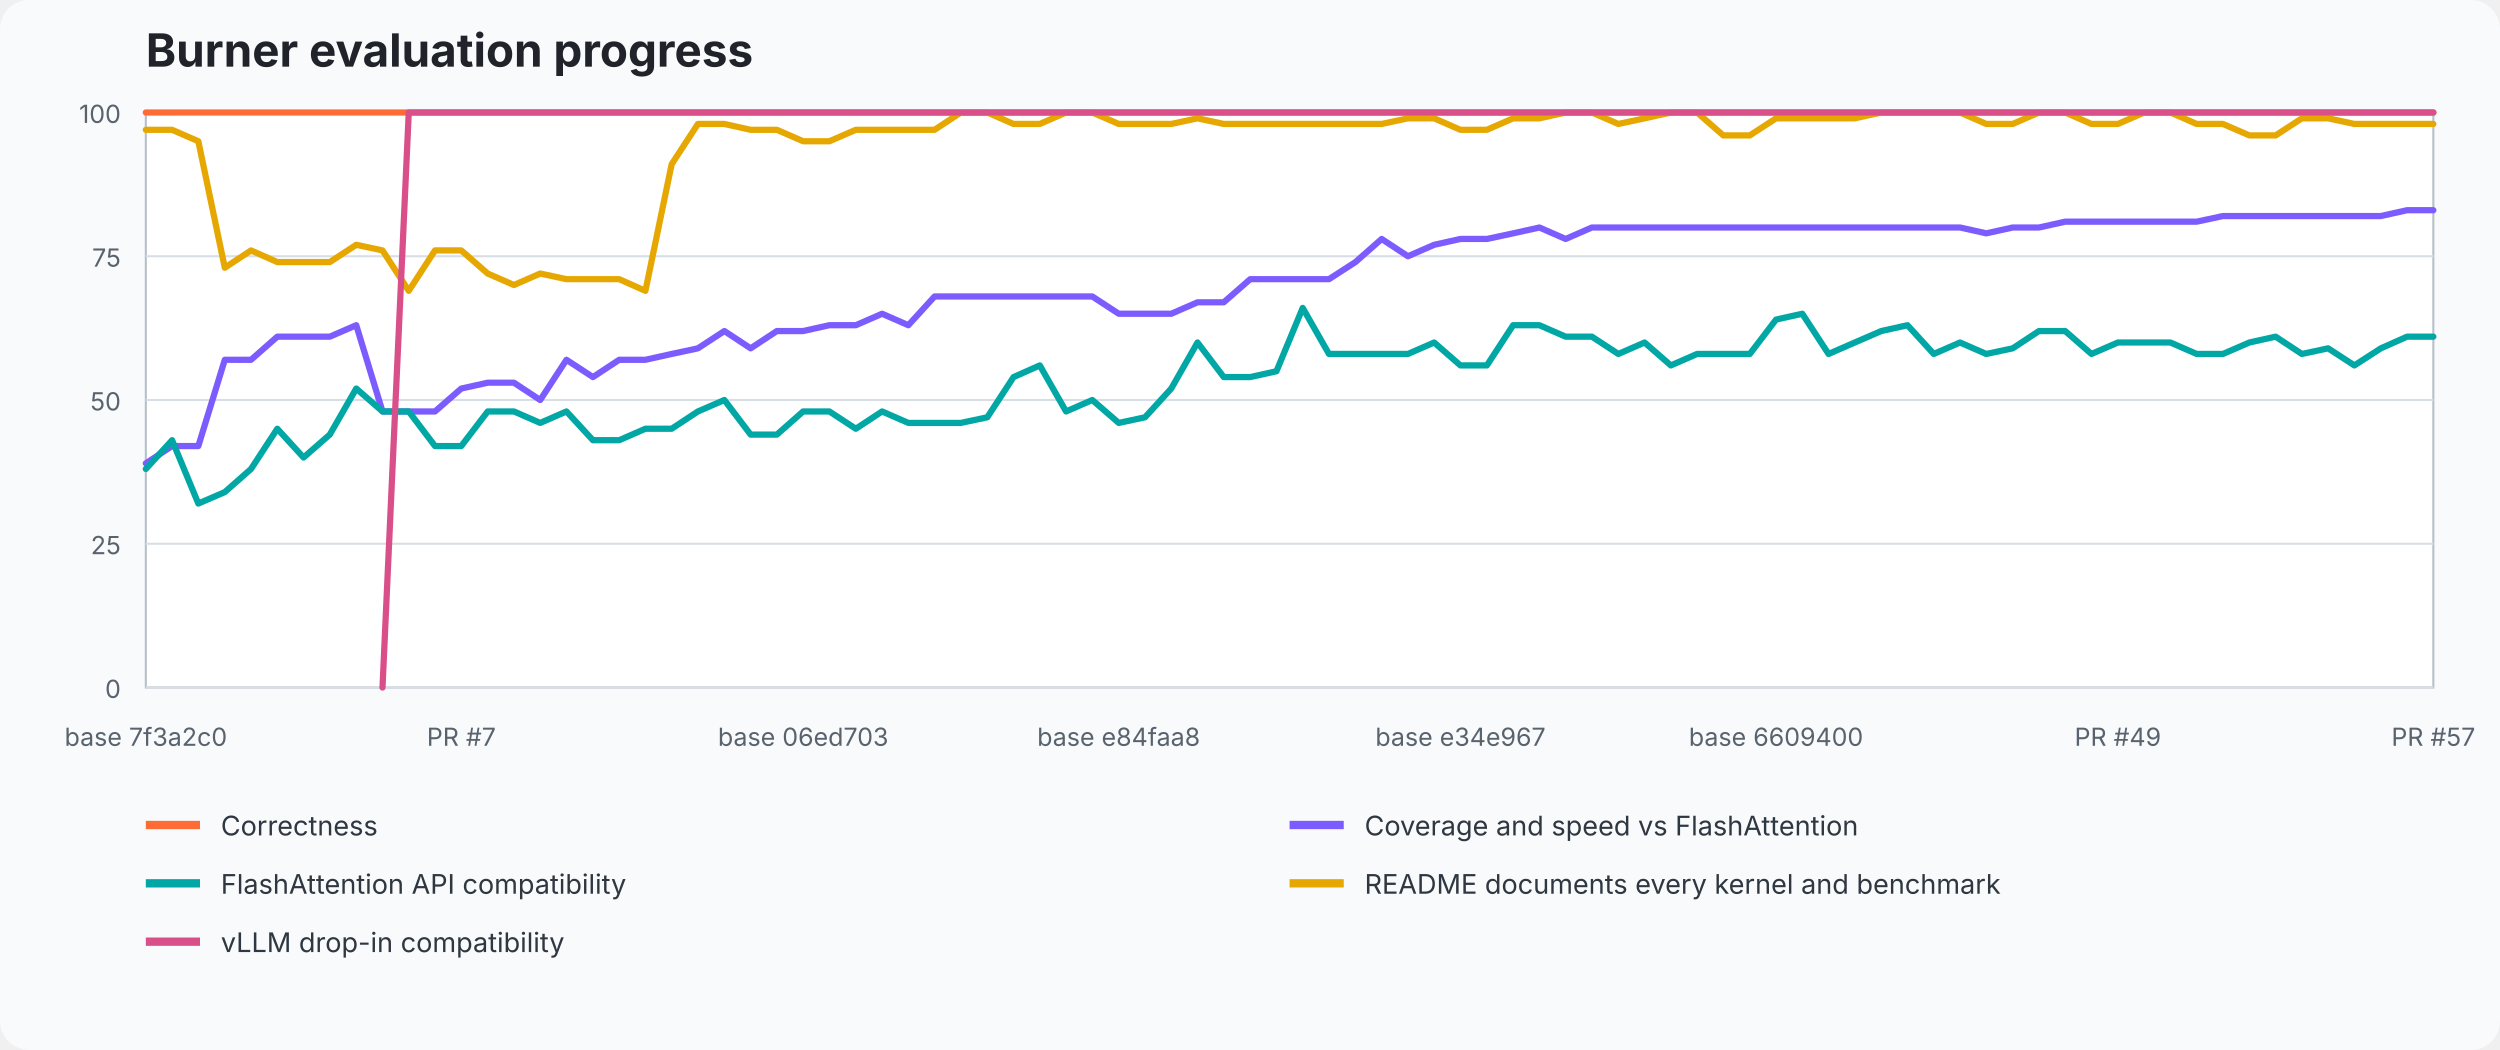
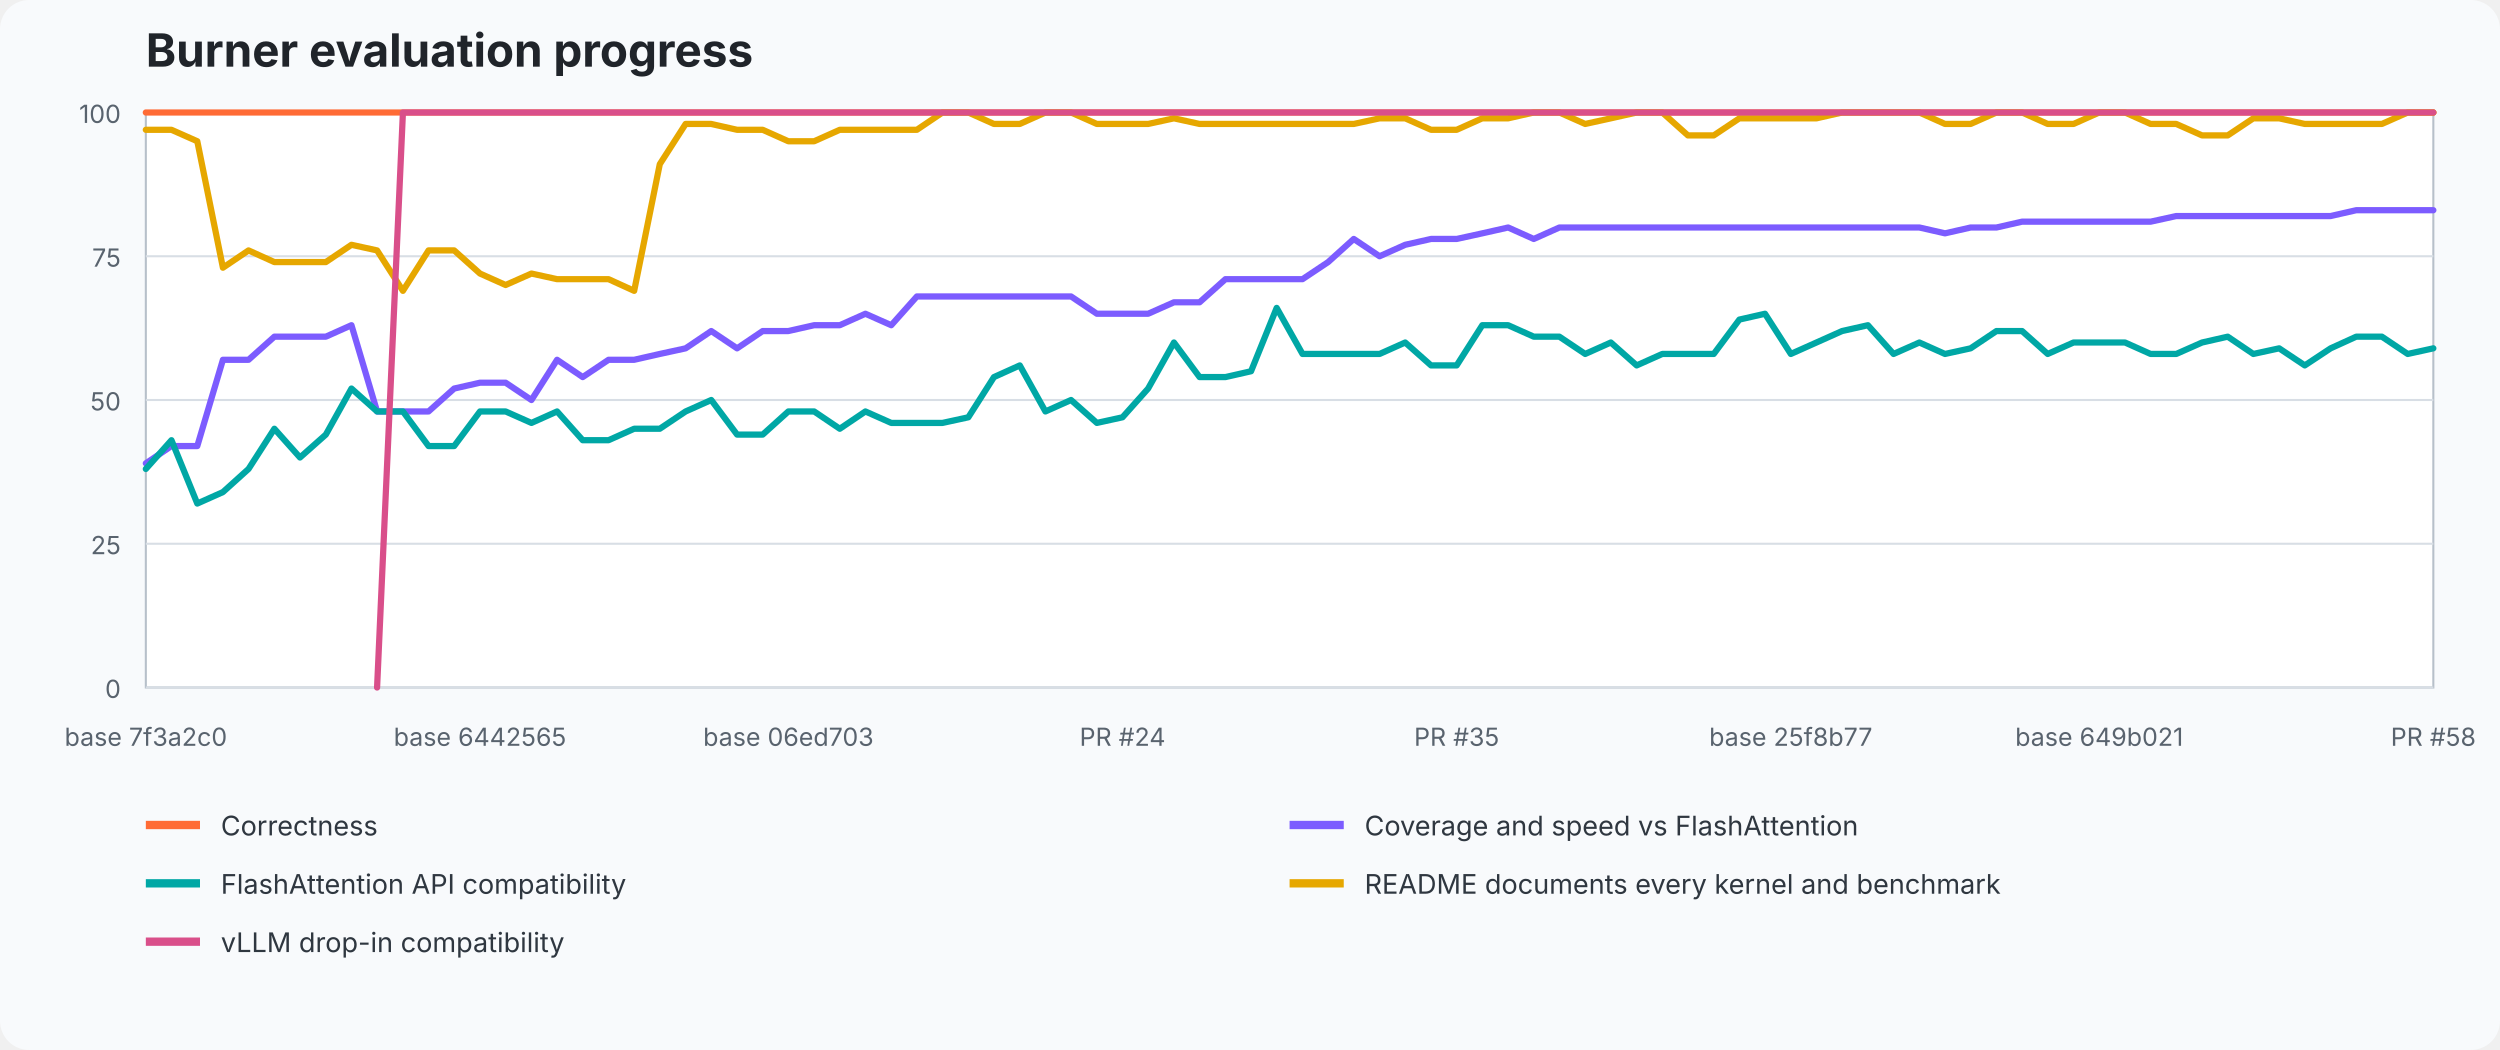
<svg xmlns="http://www.w3.org/2000/svg" width="1200" height="504" viewBox="0 0 1200 504" role="img" aria-labelledby="title desc">
  <style>text{font-family:ui-sans-serif,system-ui,-apple-system,BlinkMacSystemFont,"Segoe UI",sans-serif}.title{font-size:22px;font-weight:700;fill:#20242a}.axis{font-size:12px;fill:#59636e}.legend{font-size:13px;fill:#2f3740}.grid{stroke:#d8dee5;stroke-width:1}.plot{fill:#fff;stroke:#b7c0ca}</style>
  <rect width="100%" height="100%" fill="#f8fafc" rx="14" />
  <text x="70" y="32" class="title">Burner evaluation progress</text>
  <rect x="70" y="54" width="1098" height="276" class="plot" />
  <line x1="70" y1="330" x2="1168" y2="330" class="grid" />
  <text x="58" y="335" text-anchor="end" class="axis">0</text>
  <line x1="70" y1="261" x2="1168" y2="261" class="grid" />
  <text x="58" y="266" text-anchor="end" class="axis">25</text>
  <line x1="70" y1="192" x2="1168" y2="192" class="grid" />
  <text x="58" y="197" text-anchor="end" class="axis">50</text>
  <line x1="70" y1="123" x2="1168" y2="123" class="grid" />
  <text x="58" y="128" text-anchor="end" class="axis">75</text>
  <line x1="70" y1="54" x2="1168" y2="54" class="grid" />
  <text x="58" y="59" text-anchor="end" class="axis">100</text>
-   <polyline points="70.0,54.0 82.6,54.0 95.2,54.0 107.9,54.0 120.5,54.0 133.1,54.0 145.7,54.0 158.3,54.0 171.0,54.0 183.6,54.0 196.2,54.0 208.8,54.0 221.4,54.0 234.1,54.0 246.7,54.0 259.3,54.0 271.9,54.0 284.6,54.0 297.2,54.0 309.8,54.0 322.4,54.0 335.0,54.0 347.7,54.0 360.3,54.0 372.9,54.0 385.5,54.0 398.1,54.0 410.8,54.0 423.4,54.0 436.0,54.0 448.6,54.0 461.2,54.0 473.9,54.0 486.5,54.0 499.1,54.0 511.7,54.0 524.3,54.0 537.0,54.0 549.6,54.0 562.2,54.0 574.8,54.0 587.4,54.0 600.1,54.0 612.7,54.0 625.3,54.0 637.9,54.0 650.6,54.0 663.2,54.0 675.8,54.0 688.4,54.0 701.0,54.0 713.7,54.0 726.3,54.0 738.9,54.0 751.5,54.0 764.1,54.0 776.8,54.0 789.4,54.0 802.0,54.0 814.6,54.0 827.2,54.0 839.9,54.0 852.5,54.0 865.1,54.0 877.7,54.0 890.3,54.0 903.0,54.0 915.6,54.0 928.2,54.0 940.8,54.0 953.4,54.0 966.1,54.0 978.7,54.0 991.3,54.0 1003.9,54.0 1016.6,54.0 1029.2,54.0 1041.8,54.0 1054.4,54.0 1067.0,54.0 1079.7,54.0 1092.3,54.0 1104.9,54.0 1117.5,54.0 1130.1,54.0 1142.8,54.0 1155.4,54.0 1168.0,54.0" fill="none" stroke="#ff6b35" stroke-width="3" stroke-linejoin="round" stroke-linecap="round" />
-   <polyline points="70.0,222.4 82.6,214.1 95.2,214.1 107.9,172.7 120.5,172.7 133.1,161.6 145.7,161.6 158.3,161.6 171.0,156.1 183.6,197.5 196.2,197.5 208.8,197.5 221.4,186.5 234.1,183.7 246.7,183.7 259.3,192.0 271.9,172.7 284.6,181.0 297.2,172.7 309.8,172.7 322.4,169.9 335.0,167.2 347.7,158.9 360.3,167.2 372.9,158.9 385.5,158.9 398.1,156.1 410.8,156.1 423.4,150.6 436.0,156.1 448.6,142.3 461.2,142.3 473.9,142.3 486.5,142.3 499.1,142.3 511.7,142.3 524.3,142.3 537.0,150.6 549.6,150.6 562.2,150.6 574.8,145.1 587.4,145.1 600.1,134.0 612.7,134.0 625.3,134.0 637.9,134.0 650.6,125.8 663.2,114.7 675.8,123.0 688.4,117.5 701.0,114.7 713.7,114.7 726.3,112.0 738.9,109.2 751.5,114.7 764.1,109.2 776.8,109.2 789.4,109.2 802.0,109.2 814.6,109.2 827.2,109.2 839.9,109.2 852.5,109.2 865.1,109.2 877.7,109.2 890.3,109.2 903.0,109.2 915.6,109.2 928.2,109.2 940.8,109.2 953.4,112.0 966.1,109.2 978.7,109.2 991.3,106.4 1003.9,106.4 1016.6,106.4 1029.2,106.4 1041.8,106.4 1054.4,106.4 1067.0,103.7 1079.7,103.7 1092.3,103.7 1104.9,103.7 1117.5,103.7 1130.1,103.7 1142.8,103.7 1155.4,100.9 1168.0,100.9" fill="none" stroke="#7c5cff" stroke-width="3" stroke-linejoin="round" stroke-linecap="round" />
-   <polyline points="70.0,225.1 82.6,211.3 95.2,241.7 107.9,236.2 120.5,225.1 133.1,205.8 145.7,219.6 158.3,208.6 171.0,186.5 183.6,197.5 196.2,197.5 208.8,214.1 221.4,214.1 234.1,197.5 246.7,197.5 259.3,203.0 271.9,197.5 284.6,211.3 297.2,211.3 309.8,205.8 322.4,205.8 335.0,197.5 347.7,192.0 360.3,208.6 372.9,208.6 385.5,197.5 398.1,197.5 410.8,205.8 423.4,197.5 436.0,203.0 448.6,203.0 461.2,203.0 473.9,200.3 486.5,181.0 499.1,175.4 511.7,197.5 524.3,192.0 537.0,203.0 549.6,200.3 562.2,186.5 574.8,164.4 587.4,181.0 600.1,181.0 612.7,178.2 625.3,147.8 637.9,169.9 650.6,169.9 663.2,169.9 675.8,169.9 688.4,164.4 701.0,175.4 713.7,175.4 726.3,156.1 738.9,156.1 751.5,161.6 764.1,161.6 776.8,169.9 789.4,164.4 802.0,175.4 814.6,169.9 827.2,169.9 839.9,169.9 852.5,153.4 865.1,150.6 877.7,169.9 890.3,164.4 903.0,158.9 915.6,156.1 928.2,169.9 940.8,164.4 953.4,169.9 966.1,167.2 978.7,158.9 991.3,158.9 1003.9,169.9 1016.6,164.4 1029.2,164.4 1041.8,164.4 1054.4,169.9 1067.0,169.9 1079.7,164.4 1092.3,161.6 1104.9,169.9 1117.5,167.2 1130.1,175.4 1142.8,167.2 1155.4,161.6 1168.0,161.6" fill="none" stroke="#00a7a5" stroke-width="3" stroke-linejoin="round" stroke-linecap="round" />
-   <polyline points="70.0,62.3 82.6,62.3 95.2,67.8 107.9,128.5 120.5,120.2 133.1,125.8 145.7,125.8 158.3,125.8 171.0,117.5 183.6,120.2 196.2,139.6 208.8,120.2 221.4,120.2 234.1,131.3 246.7,136.8 259.3,131.3 271.9,134.0 284.6,134.0 297.2,134.0 309.8,139.6 322.4,78.8 335.0,59.5 347.7,59.5 360.3,62.3 372.9,62.3 385.5,67.8 398.1,67.8 410.8,62.3 423.4,62.3 436.0,62.3 448.6,62.3 461.2,54.0 473.9,54.0 486.5,59.5 499.1,59.5 511.7,54.0 524.3,54.0 537.0,59.5 549.6,59.5 562.2,59.5 574.8,56.8 587.4,59.5 600.1,59.5 612.7,59.5 625.3,59.5 637.9,59.5 650.6,59.5 663.2,59.5 675.8,56.8 688.4,56.8 701.0,62.3 713.7,62.3 726.3,56.8 738.9,56.8 751.5,54.0 764.1,54.0 776.8,59.5 789.4,56.8 802.0,54.0 814.6,54.0 827.2,65.0 839.9,65.0 852.5,56.8 865.1,56.8 877.7,56.8 890.3,56.8 903.0,54.0 915.6,54.0 928.2,54.0 940.8,54.0 953.4,59.5 966.1,59.5 978.7,54.0 991.3,54.0 1003.9,59.5 1016.6,59.5 1029.2,54.0 1041.8,54.0 1054.4,59.5 1067.0,59.5 1079.7,65.0 1092.3,65.0 1104.9,56.8 1117.5,56.8 1130.1,59.5 1142.8,59.5 1155.4,59.5 1168.0,59.5" fill="none" stroke="#e6a700" stroke-width="3" stroke-linejoin="round" stroke-linecap="round" />
-   <polyline points="183.6,330.0 196.2,54.0 208.8,54.0 221.4,54.0 234.1,54.0 246.7,54.0 259.3,54.0 271.9,54.0 284.6,54.0 297.2,54.0 309.8,54.0 322.4,54.0 335.0,54.0 347.7,54.0 360.3,54.0 372.9,54.0 385.5,54.0 398.1,54.0 410.8,54.0 423.4,54.0 436.0,54.0 448.6,54.0 461.2,54.0 473.9,54.0 486.5,54.0 499.1,54.0 511.7,54.0 524.3,54.0 537.0,54.0 549.6,54.0 562.2,54.0 574.8,54.0 587.4,54.0 600.1,54.0 612.7,54.0 625.3,54.0 637.9,54.0 650.6,54.0 663.2,54.0 675.8,54.0 688.4,54.0 701.0,54.0 713.7,54.0 726.3,54.0 738.9,54.0 751.5,54.0 764.1,54.0 776.8,54.0 789.4,54.0 802.0,54.0 814.6,54.0 827.2,54.0 839.9,54.0 852.5,54.0 865.1,54.0 877.7,54.0 890.3,54.0 903.0,54.0 915.6,54.0 928.2,54.0 940.8,54.0 953.4,54.0 966.1,54.0 978.7,54.0 991.3,54.0 1003.9,54.0 1016.6,54.0 1029.2,54.0 1041.8,54.0 1054.4,54.0 1067.0,54.0 1079.7,54.0 1092.3,54.0 1104.9,54.0 1117.5,54.0 1130.1,54.0 1142.8,54.0 1155.4,54.0 1168.0,54.0" fill="none" stroke="#d94f8a" stroke-width="3" stroke-linejoin="round" stroke-linecap="round" />
+   <polyline points="70.0,54.0 82.3,54.0 94.7,54.0 107.0,54.0 119.3,54.0 131.7,54.0 144.0,54.0 156.4,54.0 168.7,54.0 181.0,54.0 193.4,54.0 205.7,54.0 218.0,54.0 230.4,54.0 242.7,54.0 255.1,54.0 267.4,54.0 279.7,54.0 292.1,54.0 304.4,54.0 316.7,54.0 329.1,54.0 341.4,54.0 353.8,54.0 366.1,54.0 378.4,54.0 390.8,54.0 403.1,54.0 415.4,54.0 427.8,54.0 440.1,54.0 452.4,54.0 464.8,54.0 477.1,54.0 489.5,54.0 501.8,54.0 514.1,54.0 526.5,54.0 538.8,54.0 551.1,54.0 563.5,54.0 575.8,54.0 588.2,54.0 600.5,54.0 612.8,54.0 625.2,54.0 637.5,54.0 649.8,54.0 662.2,54.0 674.5,54.0 686.9,54.0 699.2,54.0 711.5,54.0 723.9,54.0 736.2,54.0 748.5,54.0 760.9,54.0 773.2,54.0 785.6,54.0 797.9,54.0 810.2,54.0 822.6,54.0 834.9,54.0 847.2,54.0 859.6,54.0 871.9,54.0 884.2,54.0 896.6,54.0 908.9,54.0 921.3,54.0 933.6,54.0 945.9,54.0 958.3,54.0 970.6,54.0 982.9,54.0 995.3,54.0 1007.6,54.0 1020.0,54.0 1032.3,54.0 1044.6,54.0 1057.0,54.0 1069.3,54.0 1081.6,54.0 1094.0,54.0 1106.3,54.0 1118.7,54.0 1131.0,54.0 1143.3,54.0 1155.7,54.0 1168.0,54.0" fill="none" stroke="#ff6b35" stroke-width="3" stroke-linejoin="round" stroke-linecap="round" />
+   <polyline points="70.0,222.4 82.3,214.1 94.7,214.1 107.0,172.7 119.3,172.7 131.7,161.6 144.0,161.6 156.4,161.6 168.7,156.1 181.0,197.5 193.4,197.5 205.7,197.5 218.0,186.5 230.4,183.7 242.7,183.7 255.1,192.0 267.4,172.7 279.7,181.0 292.1,172.7 304.4,172.7 316.7,169.9 329.1,167.2 341.4,158.9 353.8,167.2 366.1,158.9 378.4,158.9 390.8,156.1 403.1,156.1 415.4,150.6 427.8,156.1 440.1,142.3 452.4,142.3 464.8,142.3 477.1,142.3 489.5,142.3 501.8,142.3 514.1,142.3 526.5,150.6 538.8,150.6 551.1,150.6 563.5,145.1 575.8,145.1 588.2,134.0 600.5,134.0 612.8,134.0 625.2,134.0 637.5,125.8 649.8,114.7 662.2,123.0 674.5,117.5 686.9,114.7 699.2,114.7 711.5,112.0 723.9,109.2 736.2,114.7 748.5,109.2 760.9,109.2 773.2,109.2 785.6,109.2 797.9,109.2 810.2,109.2 822.6,109.2 834.9,109.2 847.2,109.2 859.6,109.2 871.9,109.2 884.2,109.2 896.6,109.2 908.9,109.2 921.3,109.2 933.6,112.0 945.9,109.2 958.3,109.2 970.6,106.4 982.9,106.4 995.3,106.4 1007.6,106.4 1020.0,106.4 1032.3,106.4 1044.6,103.7 1057.0,103.7 1069.3,103.7 1081.6,103.7 1094.0,103.7 1106.3,103.7 1118.7,103.7 1131.0,100.9 1143.3,100.9 1155.7,100.9 1168.0,100.9" fill="none" stroke="#7c5cff" stroke-width="3" stroke-linejoin="round" stroke-linecap="round" />
+   <polyline points="70.0,225.1 82.3,211.3 94.7,241.7 107.0,236.2 119.3,225.1 131.7,205.8 144.0,219.6 156.4,208.6 168.7,186.5 181.0,197.5 193.4,197.5 205.7,214.1 218.0,214.1 230.4,197.5 242.7,197.5 255.1,203.0 267.4,197.5 279.7,211.3 292.1,211.3 304.4,205.8 316.7,205.8 329.1,197.5 341.4,192.0 353.8,208.6 366.1,208.6 378.4,197.5 390.8,197.5 403.1,205.8 415.4,197.5 427.8,203.0 440.1,203.0 452.4,203.0 464.8,200.3 477.1,181.0 489.5,175.4 501.8,197.5 514.1,192.0 526.5,203.0 538.8,200.3 551.1,186.5 563.5,164.4 575.8,181.0 588.2,181.0 600.5,178.2 612.8,147.8 625.2,169.9 637.5,169.9 649.8,169.9 662.2,169.9 674.5,164.4 686.9,175.4 699.2,175.4 711.5,156.1 723.9,156.1 736.2,161.6 748.5,161.6 760.9,169.9 773.2,164.4 785.6,175.4 797.9,169.9 810.2,169.9 822.6,169.9 834.9,153.4 847.2,150.6 859.6,169.9 871.9,164.4 884.2,158.9 896.6,156.1 908.9,169.9 921.3,164.4 933.6,169.9 945.9,167.2 958.3,158.9 970.6,158.9 982.9,169.9 995.3,164.4 1007.6,164.4 1020.0,164.4 1032.3,169.9 1044.6,169.9 1057.0,164.4 1069.3,161.6 1081.6,169.9 1094.0,167.2 1106.3,175.4 1118.7,167.2 1131.0,161.6 1143.3,161.6 1155.7,169.9 1168.0,167.2" fill="none" stroke="#00a7a5" stroke-width="3" stroke-linejoin="round" stroke-linecap="round" />
+   <polyline points="70.0,62.3 82.3,62.3 94.7,67.8 107.0,128.5 119.3,120.2 131.7,125.8 144.0,125.8 156.4,125.8 168.7,117.5 181.0,120.2 193.4,139.6 205.7,120.2 218.0,120.2 230.4,131.3 242.7,136.8 255.1,131.3 267.4,134.0 279.7,134.0 292.1,134.0 304.4,139.6 316.7,78.8 329.1,59.5 341.4,59.5 353.8,62.3 366.1,62.3 378.4,67.8 390.8,67.8 403.1,62.3 415.4,62.3 427.8,62.3 440.1,62.3 452.4,54.0 464.8,54.0 477.1,59.5 489.5,59.5 501.8,54.0 514.1,54.0 526.5,59.5 538.8,59.5 551.1,59.5 563.5,56.8 575.8,59.5 588.2,59.5 600.5,59.5 612.8,59.5 625.2,59.5 637.5,59.5 649.8,59.5 662.2,56.8 674.5,56.8 686.9,62.3 699.2,62.3 711.5,56.8 723.9,56.8 736.2,54.0 748.5,54.0 760.9,59.5 773.2,56.8 785.6,54.0 797.9,54.0 810.2,65.0 822.6,65.0 834.9,56.8 847.2,56.8 859.6,56.8 871.9,56.8 884.2,54.0 896.6,54.0 908.9,54.0 921.3,54.0 933.6,59.5 945.9,59.5 958.3,54.0 970.6,54.0 982.9,59.5 995.3,59.5 1007.6,54.0 1020.0,54.0 1032.3,59.5 1044.6,59.5 1057.0,65.0 1069.3,65.0 1081.6,56.8 1094.0,56.8 1106.3,59.5 1118.7,59.5 1131.0,59.5 1143.3,59.5 1155.7,54.0 1168.0,54.0" fill="none" stroke="#e6a700" stroke-width="3" stroke-linejoin="round" stroke-linecap="round" />
+   <polyline points="181.0,330.0 193.4,54.0 205.7,54.0 218.0,54.0 230.4,54.0 242.7,54.0 255.1,54.0 267.4,54.0 279.7,54.0 292.1,54.0 304.4,54.0 316.7,54.0 329.1,54.0 341.4,54.0 353.8,54.0 366.1,54.0 378.4,54.0 390.8,54.0 403.1,54.0 415.4,54.0 427.8,54.0 440.1,54.0 452.4,54.0 464.8,54.0 477.1,54.0 489.5,54.0 501.8,54.0 514.1,54.0 526.5,54.0 538.8,54.0 551.1,54.0 563.5,54.0 575.8,54.0 588.2,54.0 600.5,54.0 612.8,54.0 625.2,54.0 637.5,54.0 649.8,54.0 662.2,54.0 674.5,54.0 686.9,54.0 699.2,54.0 711.5,54.0 723.9,54.0 736.2,54.0 748.5,54.0 760.9,54.0 773.2,54.0 785.6,54.0 797.9,54.0 810.2,54.0 822.6,54.0 834.9,54.0 847.2,54.0 859.6,54.0 871.9,54.0 884.2,54.0 896.6,54.0 908.9,54.0 921.3,54.0 933.6,54.0 945.9,54.0 958.3,54.0 970.6,54.0 982.9,54.0 995.3,54.0 1007.6,54.0 1020.0,54.0 1032.3,54.0 1044.6,54.0 1057.0,54.0 1069.3,54.0 1081.6,54.0 1094.0,54.0 1106.3,54.0 1118.7,54.0 1131.0,54.0 1143.3,54.0 1155.7,54.0 1168.0,54.0" fill="none" stroke="#d94f8a" stroke-width="3" stroke-linejoin="round" stroke-linecap="round" />
  <text x="70" y="358" text-anchor="middle" class="axis">base 7f3a2c0</text>
-   <text x="221.448" y="358" text-anchor="middle" class="axis">PR #7</text>
-   <text x="385.517" y="358" text-anchor="middle" class="axis">base 06ed703</text>
-   <text x="536.966" y="358" text-anchor="middle" class="axis">base e84faa8</text>
-   <text x="701.034" y="358" text-anchor="middle" class="axis">base e34e967</text>
-   <text x="852.483" y="358" text-anchor="middle" class="axis">base 6609400</text>
-   <text x="1016.552" y="358" text-anchor="middle" class="axis">PR #49</text>
-   <text x="1168" y="358" text-anchor="middle" class="axis">PR #57</text>
+   <text x="230.382" y="358" text-anchor="middle" class="axis">base 6442565</text>
+   <text x="378.427" y="358" text-anchor="middle" class="axis">base 06ed703</text>
+   <text x="538.809" y="358" text-anchor="middle" class="axis">PR #24</text>
+   <text x="699.191" y="358" text-anchor="middle" class="axis">PR #35</text>
+   <text x="859.573" y="358" text-anchor="middle" class="axis">base 25f8b77</text>
+   <text x="1007.618" y="358" text-anchor="middle" class="axis">base 649b021</text>
+   <text x="1168" y="358" text-anchor="middle" class="axis">PR #58</text>
  <line x1="70" y1="396" x2="96" y2="396" stroke="#ff6b35" stroke-width="4" />
  <text x="106" y="401" class="legend">Correctness</text>
  <line x1="619" y1="396" x2="645" y2="396" stroke="#7c5cff" stroke-width="4" />
  <text x="655" y="401" class="legend">Coverage and speed vs FlashAttention</text>
  <line x1="70" y1="424" x2="96" y2="424" stroke="#00a7a5" stroke-width="4" />
  <text x="106" y="429" class="legend">FlashAttention API compatibility</text>
  <line x1="619" y1="424" x2="645" y2="424" stroke="#e6a700" stroke-width="4" />
  <text x="655" y="429" class="legend">README documents every kernel and benchmark</text>
  <line x1="70" y1="452" x2="96" y2="452" stroke="#d94f8a" stroke-width="4" />
  <text x="106" y="457" class="legend">vLLM drop-in compatibility</text>
</svg>
